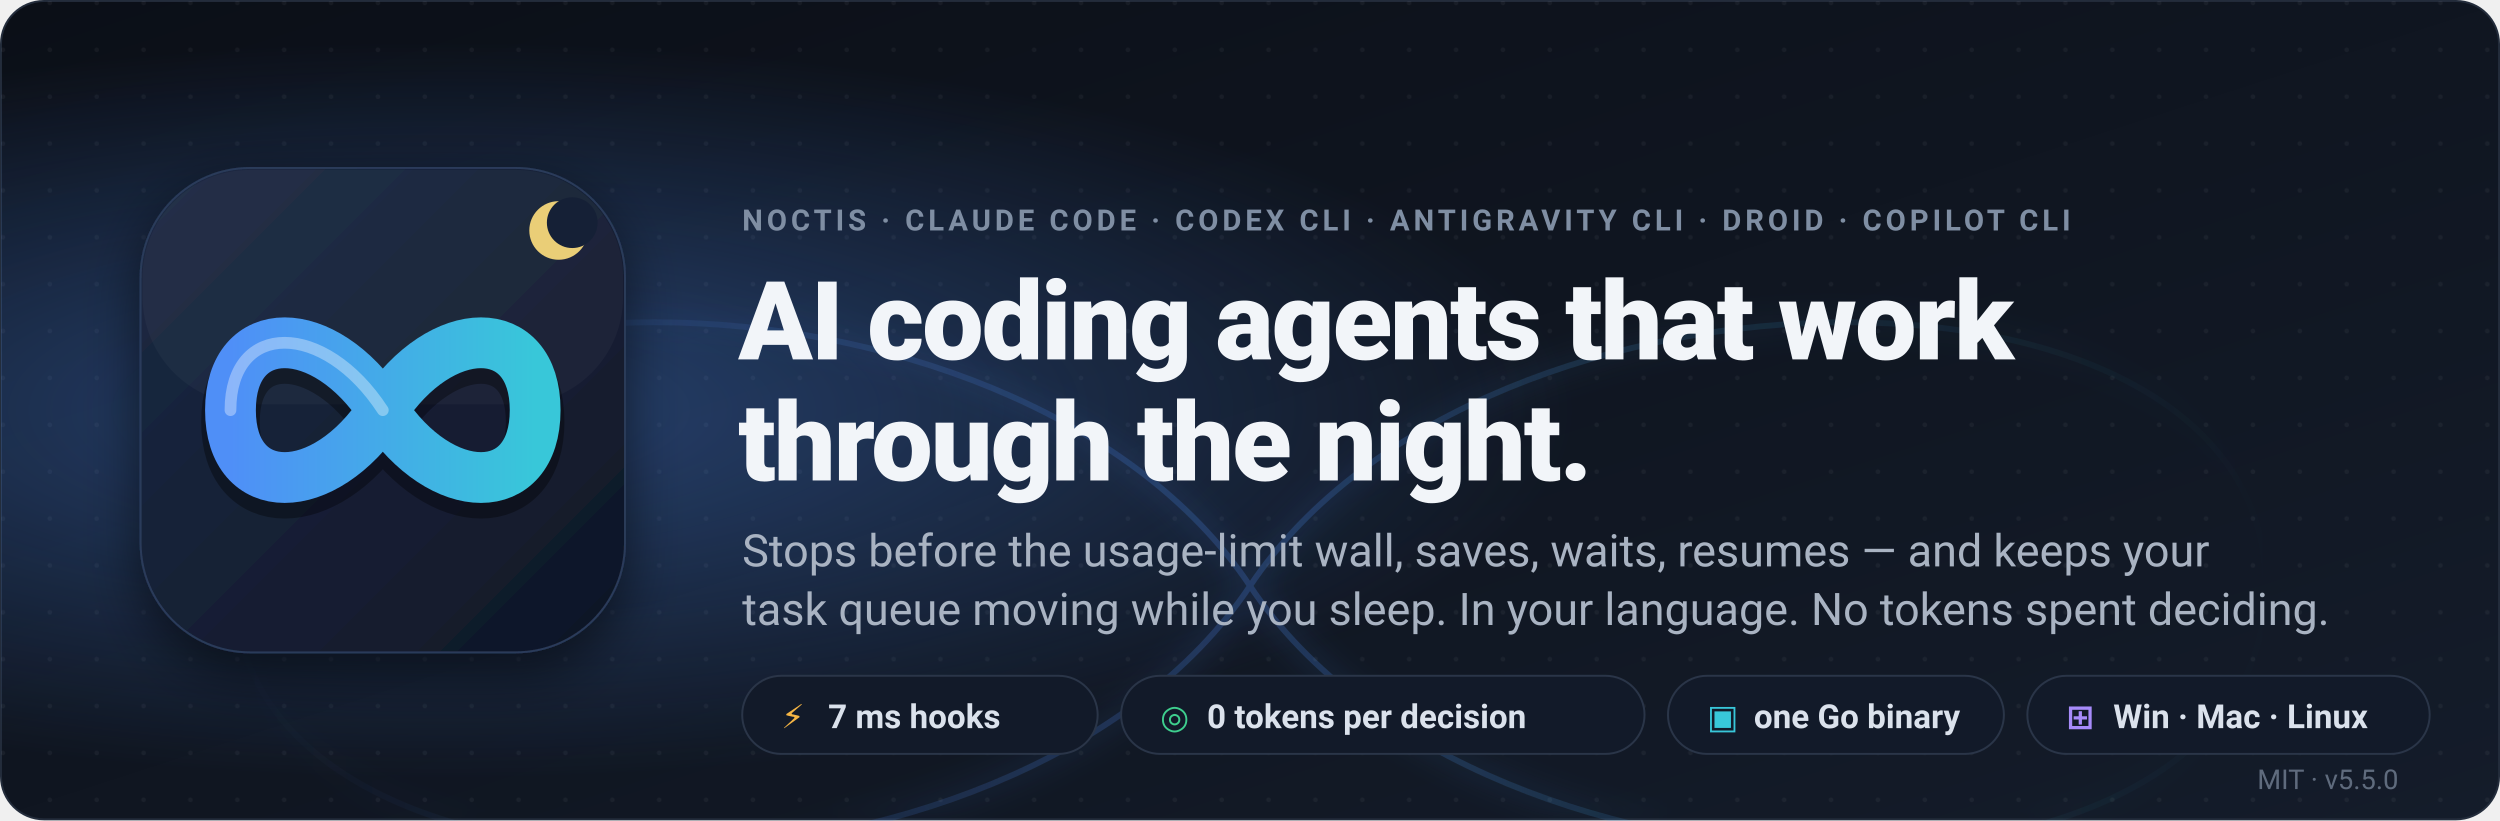
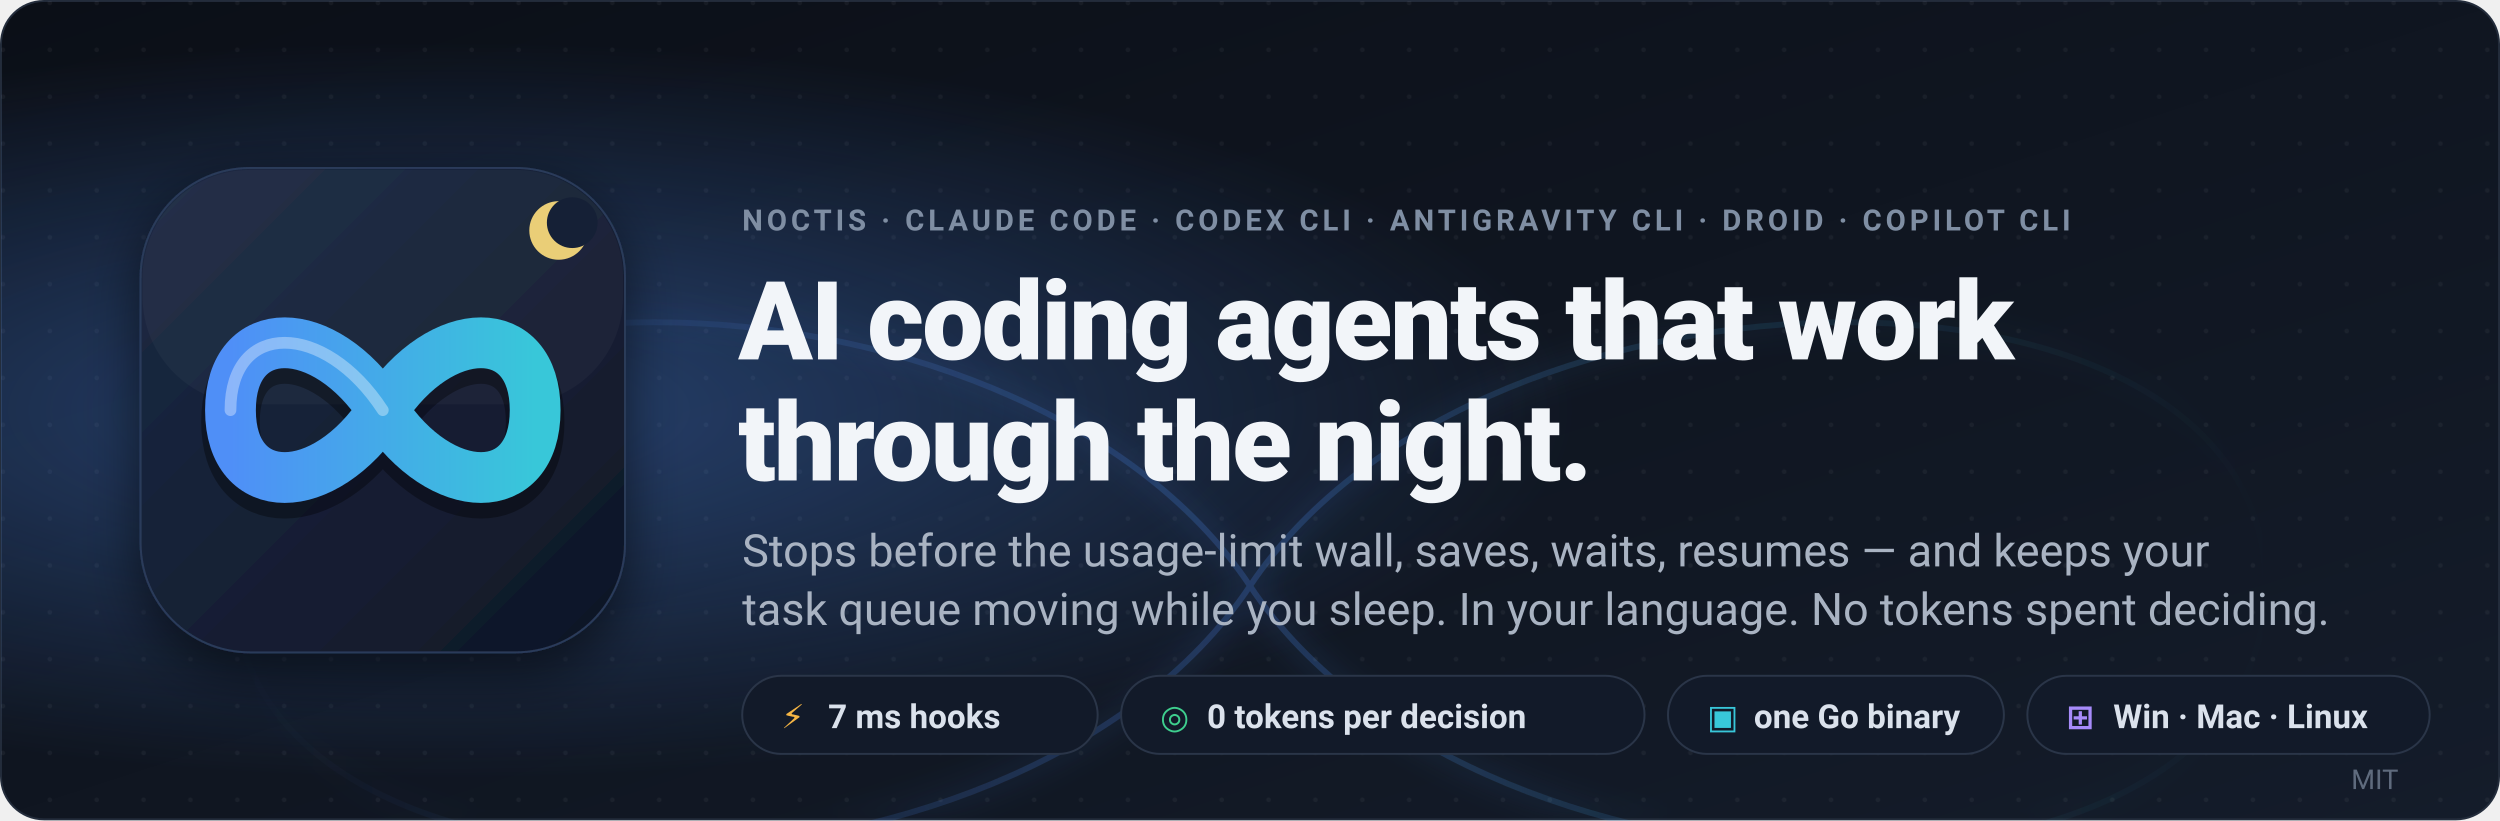
<svg xmlns="http://www.w3.org/2000/svg" width="1280" height="420" viewBox="0 0 1280 420" role="img" aria-label="Noctis — AI coding agents that work through the night">
  <defs>
    <linearGradient id="bg" x1="0" y1="0" x2="1" y2="1">
      <stop offset="0" stop-color="#0b0f17" />
      <stop offset="1" stop-color="#141c2a" />
    </linearGradient>
    <radialGradient id="glow" cx="0.18" cy="0.5" r="0.45">
      <stop offset="0" stop-color="#4f8ff7" stop-opacity="0.38" />
      <stop offset="1" stop-color="#4f8ff7" stop-opacity="0" />
    </radialGradient>
    <linearGradient id="loop" x1="0" y1="0" x2="1" y2="0">
      <stop offset="0" stop-color="#4f8ff7" />
      <stop offset="1" stop-color="#38c7d9" />
    </linearGradient>
    <linearGradient id="loopBg" x1="0" y1="0" x2="1" y2="0">
      <stop offset="0" stop-color="#4f8ff7" stop-opacity="0" />
      <stop offset="0.5" stop-color="#4f8ff7" stop-opacity="0.22" />
      <stop offset="1" stop-color="#38c7d9" stop-opacity="0" />
    </linearGradient>
    <linearGradient id="tile" x1="0" y1="0" x2="1" y2="1">
      <stop offset="0" stop-color="#1c2a44" />
      <stop offset="1" stop-color="#0f1626" />
    </linearGradient>
    <pattern id="dots" width="24" height="24" patternUnits="userSpaceOnUse">
      <circle cx="1.5" cy="1.5" r="1.2" fill="#ffffff" fill-opacity="0.045" />
    </pattern>
    <filter id="shadow" x="-20%" y="-20%" width="140%" height="140%">
      <feDropShadow dx="0" dy="10" stdDeviation="14" flood-color="#000000" flood-opacity="0.55" />
    </filter>
    <filter id="soft" x="-20%" y="-20%" width="140%" height="140%">
      <feGaussianBlur stdDeviation="6" />
    </filter>
    <style>
      .sans { font-family: -apple-system, "Segoe UI", Roboto, "Helvetica Neue", Arial, "Liberation Sans", sans-serif; }
      .h1 { font-size: 56px; font-weight: 800; fill: #f2f5f9; letter-spacing: -1px; }
      .h2 { font-size: 23px; fill: #a9b3c2; }
      .brand { font-size: 15px; font-weight: 700; fill: #7f8ea3; letter-spacing: 2px; }
      .chip { font-size: 17px; font-weight: 600; fill: #dbe2ec; }
      .chipIcon { font-size: 17px; font-weight: 700; }
      .foot { font-size: 14px; fill: #5f6b7d; }
    </style>
  </defs>
  <rect x="0.5" y="0.5" width="1279" height="419" rx="22" fill="url(#bg)" stroke="#232c3b" />
  <rect x="0.5" y="0.5" width="1279" height="419" rx="22" fill="url(#dots)" />
  <rect x="0.5" y="0.5" width="1279" height="419" rx="22" fill="url(#glow)" />
  <path d="M 120 300 C 120 120 520 120 640 300 C 760 480 1160 480 1160 300 C 1160 120 760 120 640 300 C 520 480 120 480 120 300 Z" fill="none" stroke="url(#loopBg)" stroke-width="3" />
  <path d="M 120 300 C 120 120 520 120 640 300 C 760 480 1160 480 1160 300 C 1160 120 760 120 640 300 C 520 480 120 480 120 300 Z" fill="none" stroke="url(#loopBg)" stroke-width="14" filter="url(#soft)" opacity="0.35" />
  <g filter="url(#shadow)">
    <rect x="72" y="86" width="248" height="248" rx="56" fill="url(#tile)" stroke="#2b3b5a" />
  </g>
  <rect x="73" y="87" width="246" height="120" rx="55" fill="#ffffff" fill-opacity="0.035" />
  <g transform="translate(196 210)">
    <path d="M -78 0 C -78 -46 -30 -46 0 0 C 30 46 78 46 78 0 C 78 -46 30 -46 0 0 C -30 46 -78 46 -78 0 Z" fill="none" stroke="#000000" stroke-opacity="0.35" stroke-width="30" stroke-linejoin="round" transform="translate(0 6)" />
    <path d="M -78 0 C -78 -46 -30 -46 0 0 C 30 46 78 46 78 0 C 78 -46 30 -46 0 0 C -30 46 -78 46 -78 0 Z" fill="none" stroke="url(#loop)" stroke-width="26" stroke-linejoin="round" />
    <path d="M -78 0 C -78 -46 -30 -46 0 0" fill="none" stroke="#ffffff" stroke-opacity="0.35" stroke-width="6" stroke-linecap="round" />
  </g>
  <g transform="translate(286 118)">
    <circle cx="0" cy="0" r="15" fill="#f5d67a" opacity="0.95" />
    <circle cx="7" cy="-4" r="13" fill="#152036" />
  </g>
  <text x="380" y="118" class="sans brand">NOCTIS · CLAUDE CODE · CODEX CLI · ANTIGRAVITY CLI · DROID · COPILOT CLI</text>
  <text x="378" y="184" class="sans h1">AI coding agents that work</text>
  <text x="378" y="246" class="sans h1">through the night.</text>
  <text x="380" y="290" class="sans h2">Stops before the usage-limit wall, saves, waits, resumes — and keeps your</text>
  <text x="380" y="320" class="sans h2">task queue moving while you sleep. In your language. No tokens spent deciding.</text>
  <g class="sans">
    <rect x="380" y="346" width="182" height="40" rx="20" fill="#121a29" stroke="#2a3548" />
    <text x="400" y="367" class="chipIcon" fill="#f5b544" dominant-baseline="central">⚡</text>
    <text x="424" y="367" class="chip" dominant-baseline="central">7 ms hooks</text>
    <rect x="574" y="346" width="268" height="40" rx="20" fill="#121a29" stroke="#2a3548" />
    <text x="594" y="367" class="chipIcon" fill="#3ecf8e" dominant-baseline="central">◎</text>
    <text x="618" y="367" class="chip" dominant-baseline="central">0 tokens per decision</text>
    <rect x="854" y="346" width="172" height="40" rx="20" fill="#121a29" stroke="#2a3548" />
    <text x="874" y="367" class="chipIcon" fill="#38c7d9" dominant-baseline="central">▣</text>
    <text x="898" y="367" class="chip" dominant-baseline="central">one Go binary</text>
    <rect x="1038" y="346" width="206" height="40" rx="20" fill="#121a29" stroke="#2a3548" />
    <text x="1058" y="367" class="chipIcon" fill="#a78bfa" dominant-baseline="central">⊞</text>
    <text x="1082" y="367" class="chip" dominant-baseline="central">Win · Mac · Linux</text>
  </g>
-   <text x="1228" y="404" class="sans foot" text-anchor="end">MIT · v5.5.0</text>
+   <text x="1228" y="404" class="sans foot" text-anchor="end">MIT</text>
</svg>
